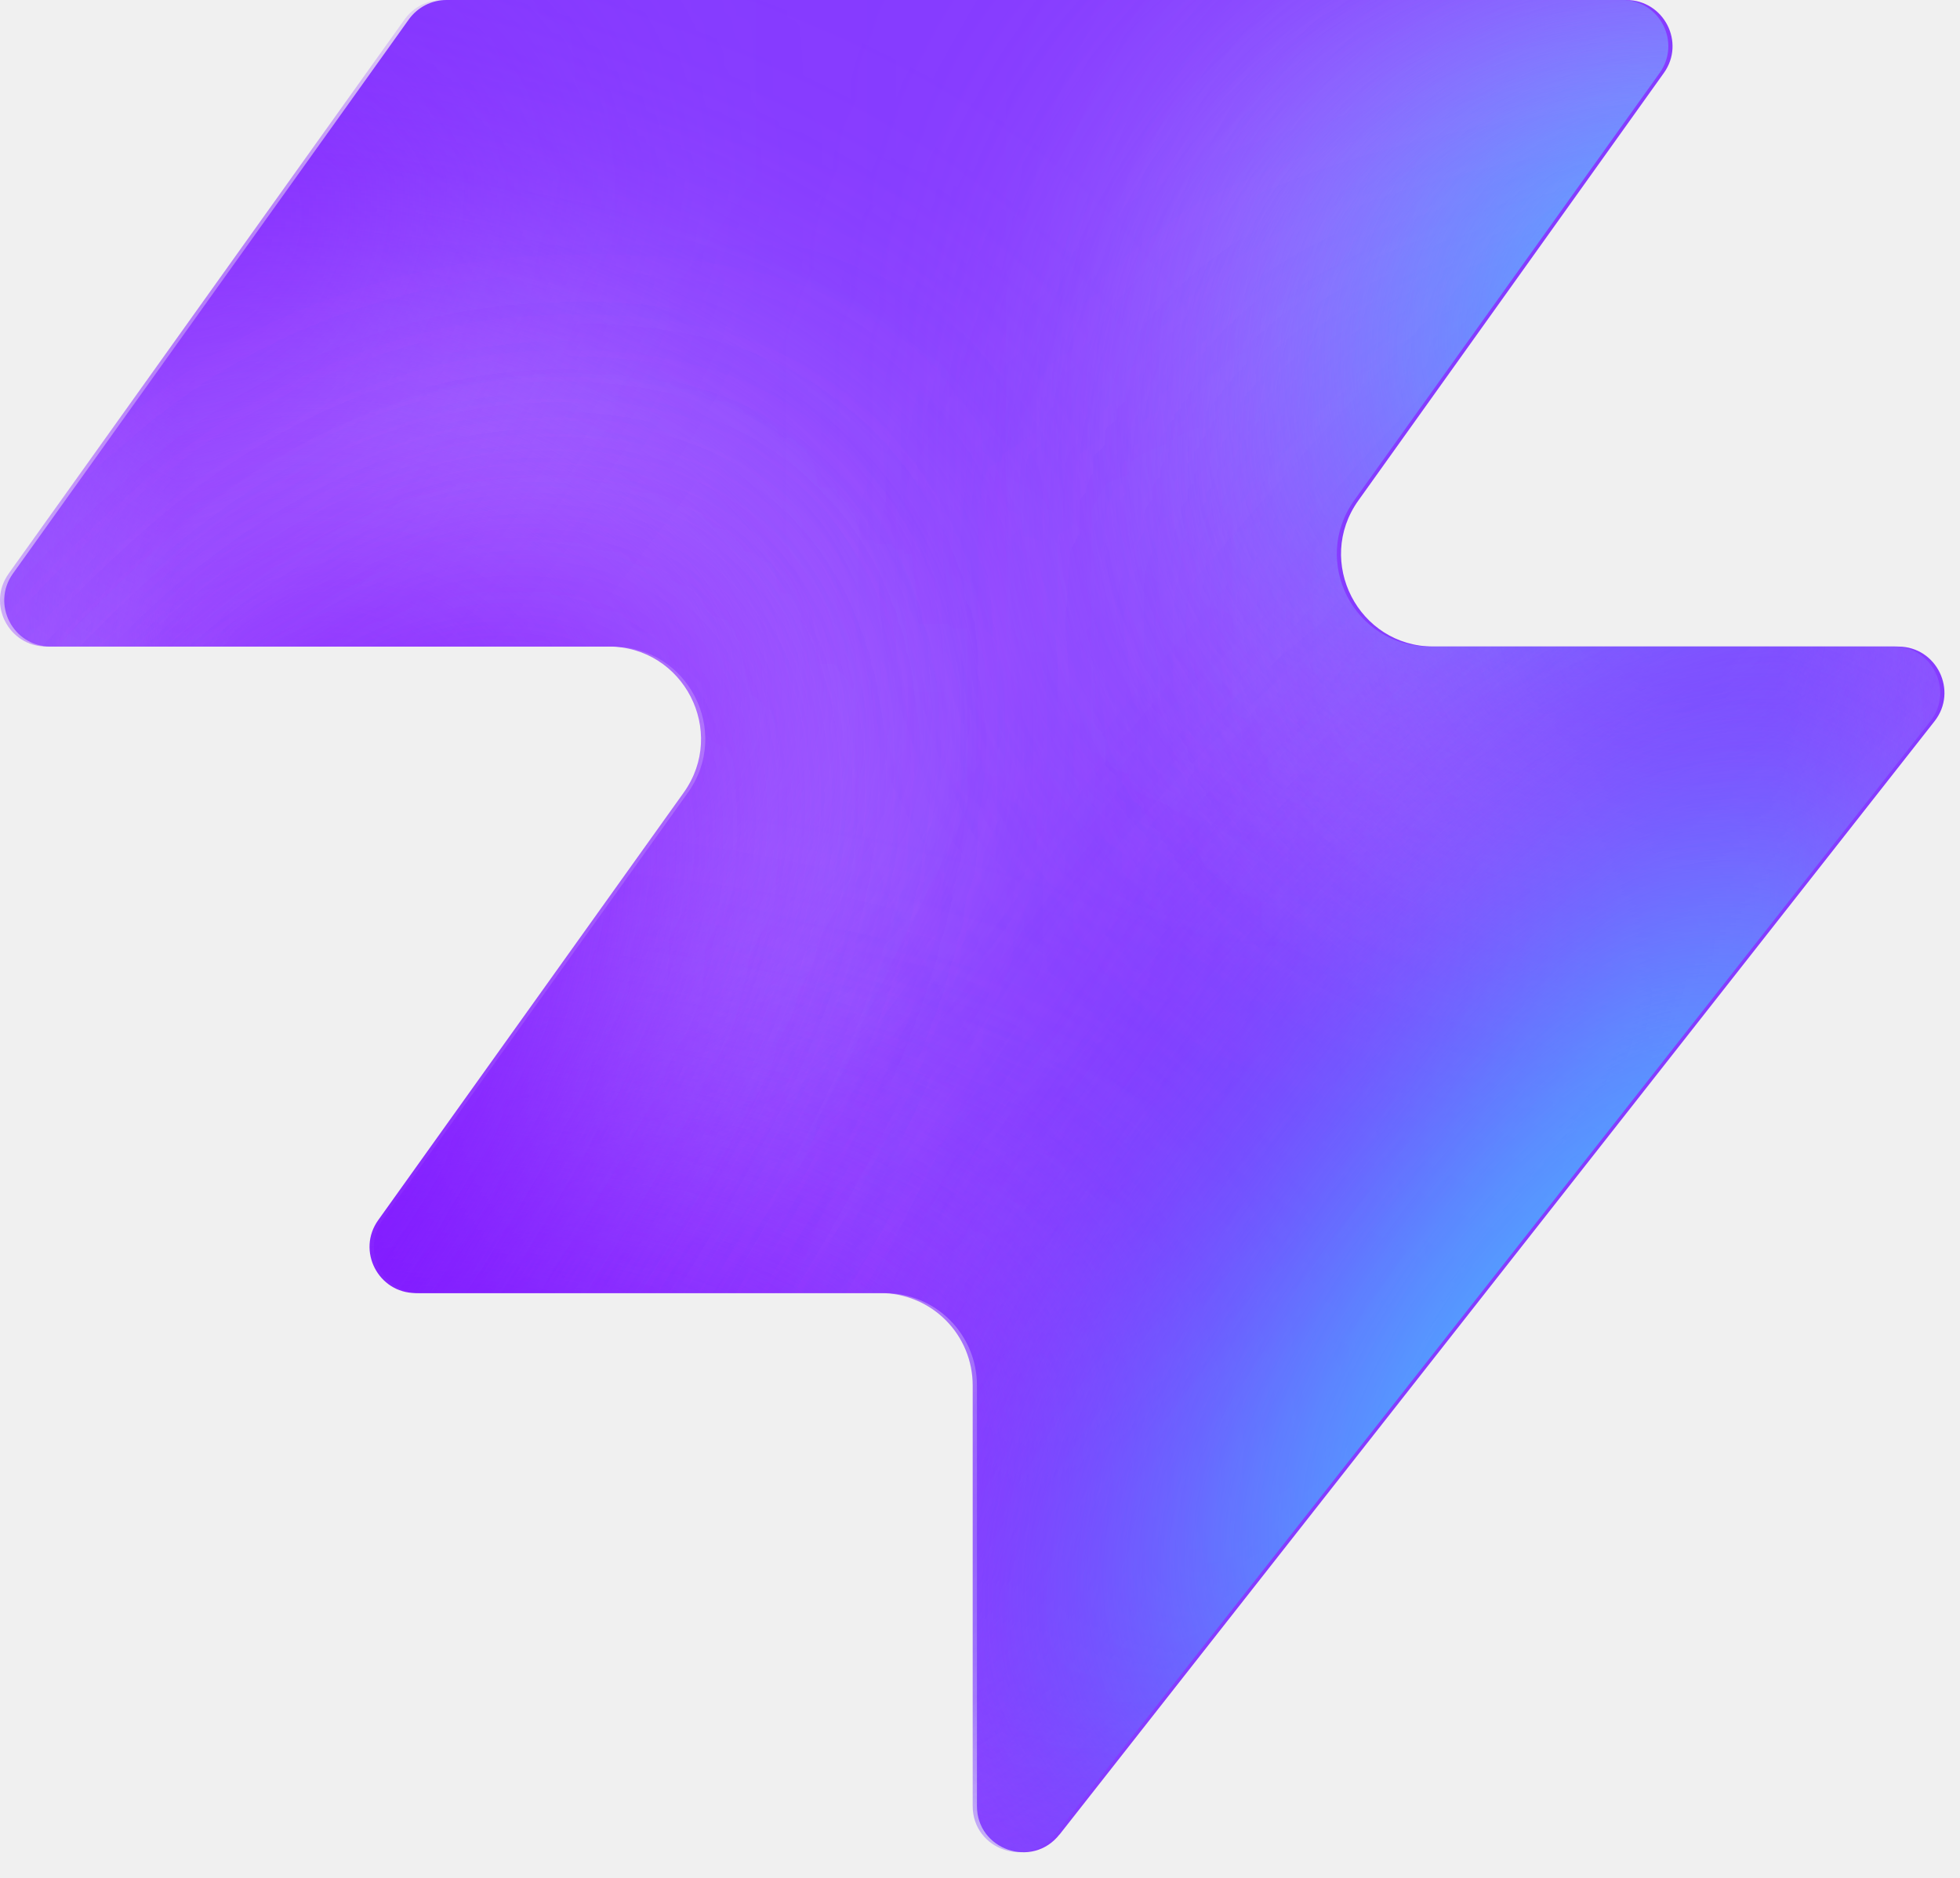
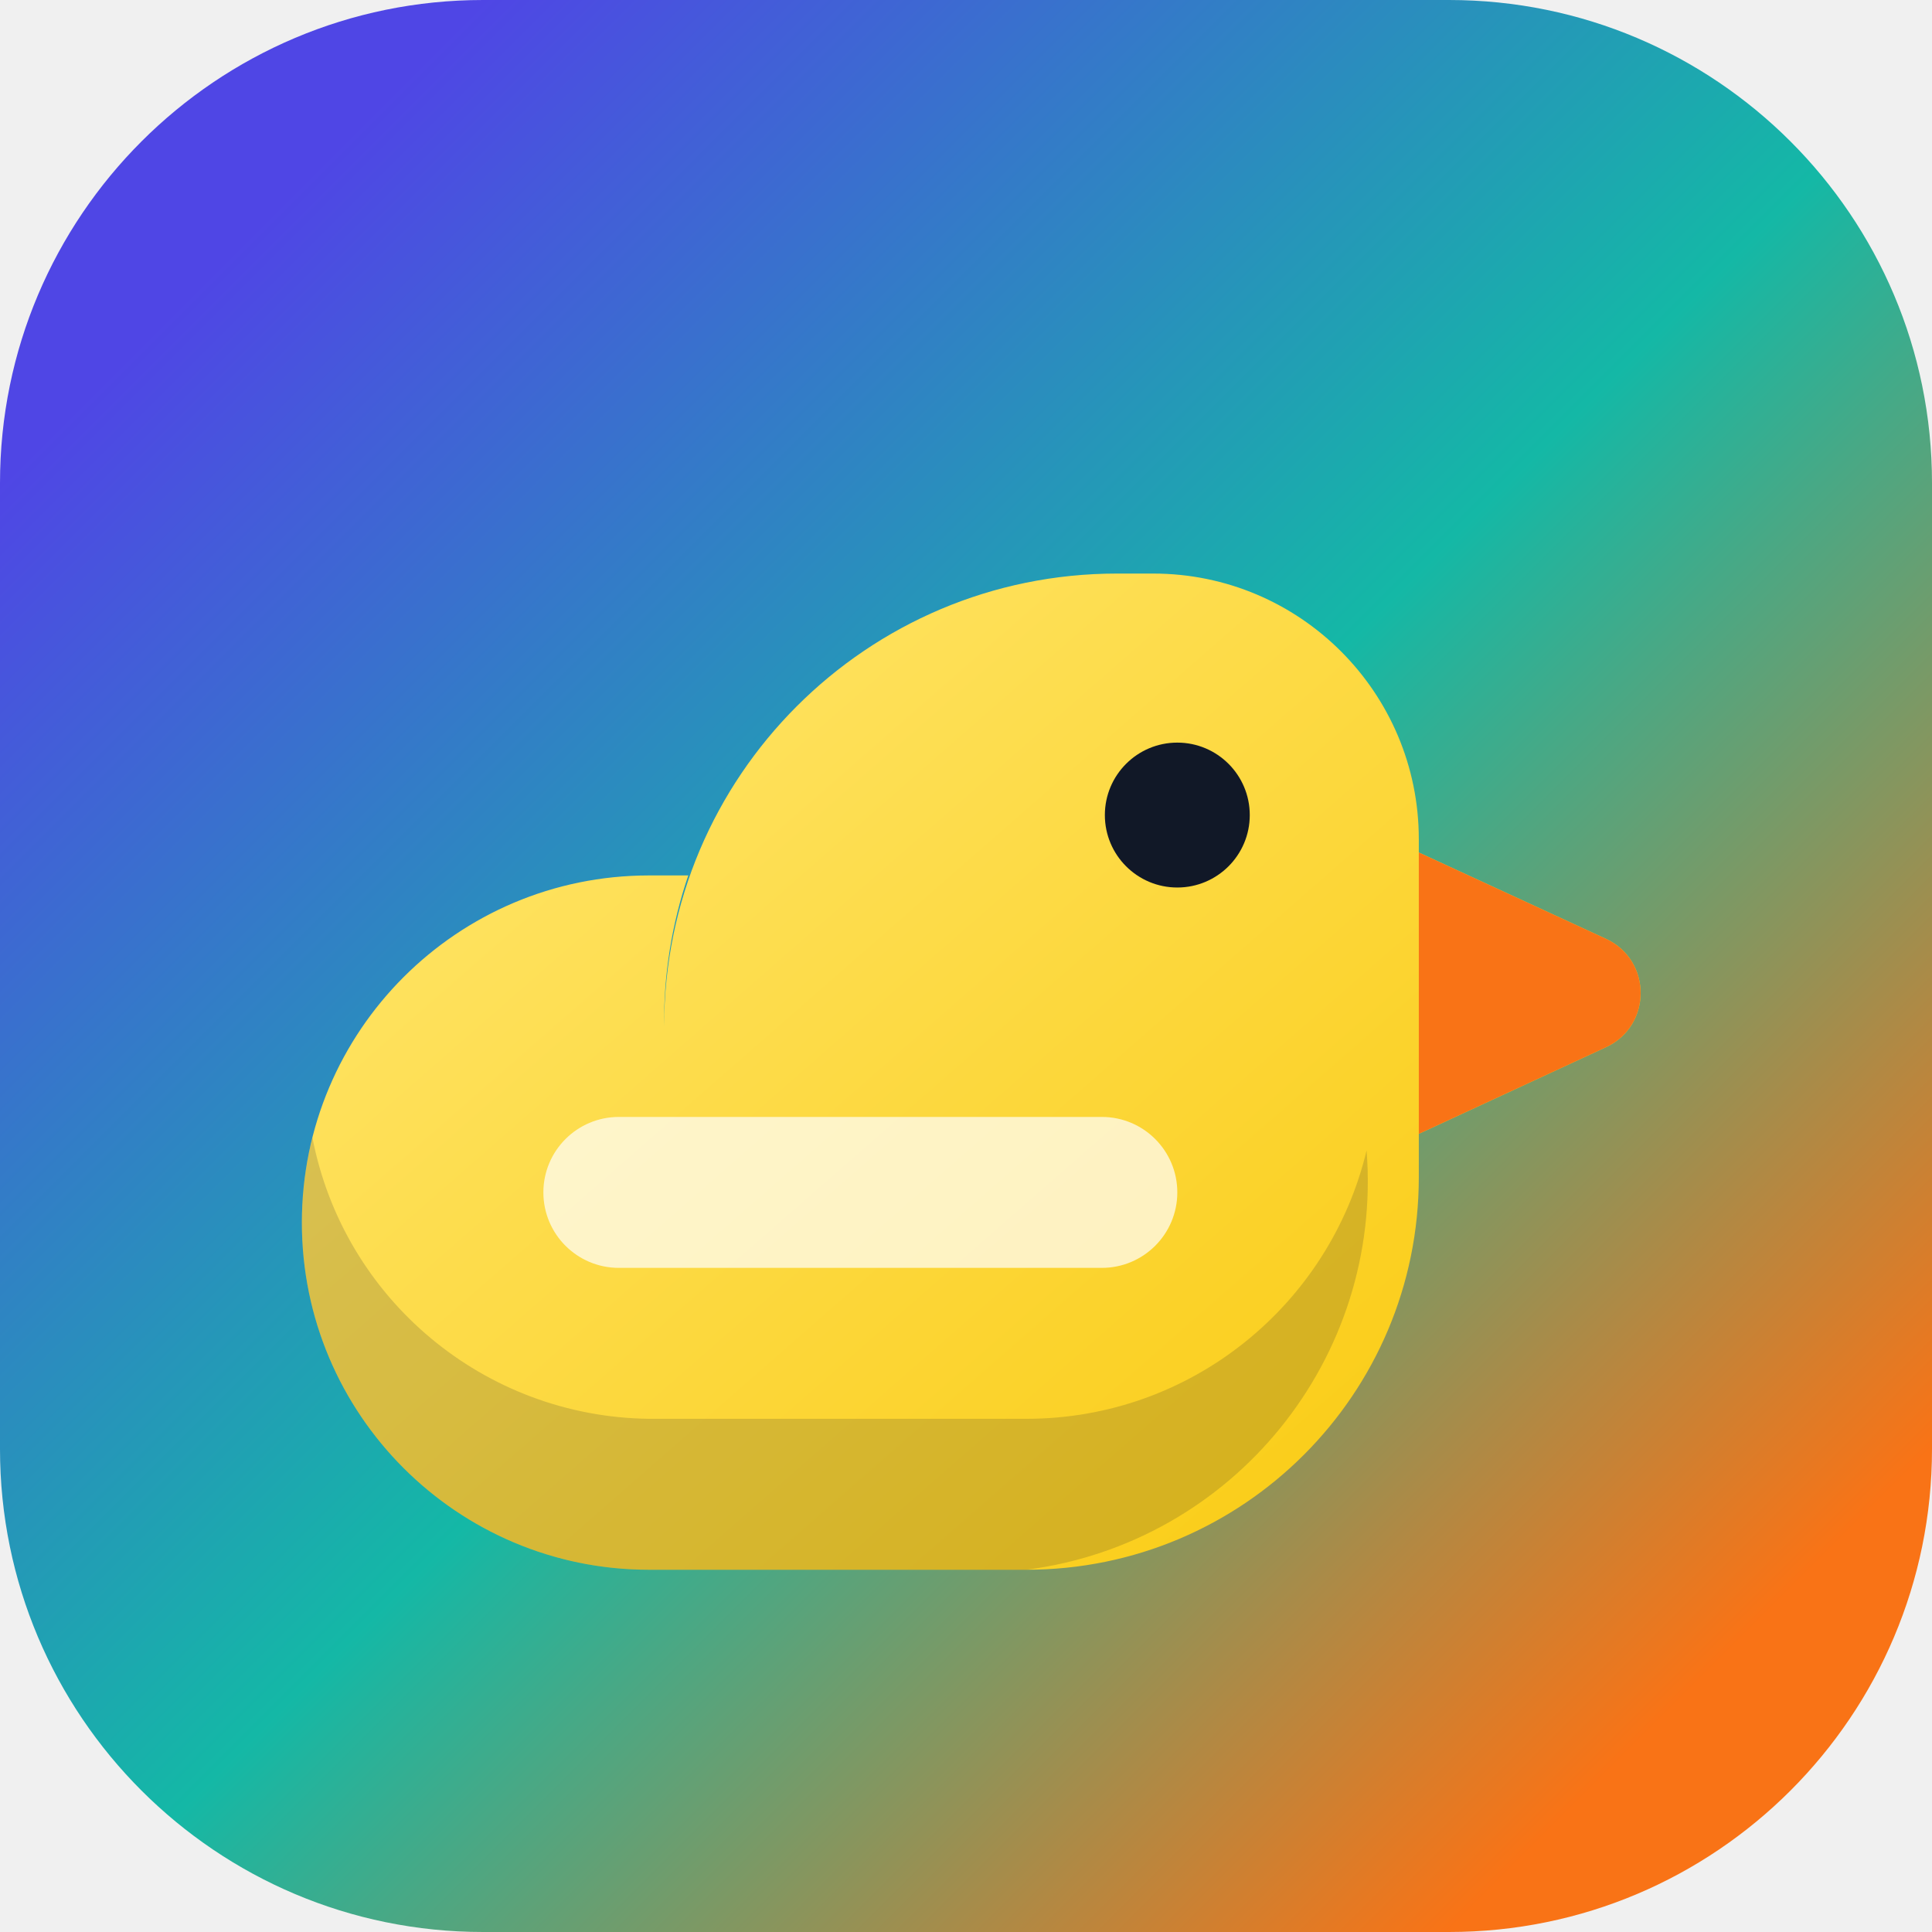
- <svg xmlns="http://www.w3.org/2000/svg" width="48" height="46" fill="none" viewBox="0 0 48 46">
-   <path fill="#863bff" d="M25.946 44.938c-.664.845-2.021.375-2.021-.698V33.937a2.26 2.26 0 0 0-2.262-2.262H10.287c-.92 0-1.456-1.04-.92-1.788l7.48-10.471c1.07-1.497 0-3.578-1.842-3.578H1.237c-.92 0-1.456-1.04-.92-1.788L10.013.474c.214-.297.556-.474.92-.474h28.894c.92 0 1.456 1.04.92 1.788l-7.48 10.471c-1.07 1.498 0 3.579 1.842 3.579h11.377c.943 0 1.473 1.088.89 1.83L25.947 44.94z" style="fill:#863bff;fill:color(display-p3 .525 .23 1);fill-opacity:1" />
-   <mask id="a" width="48" height="46" x="0" y="0" maskUnits="userSpaceOnUse" style="mask-type:alpha">
-     <path fill="#000" d="M25.842 44.938c-.664.844-2.021.375-2.021-.698V33.937a2.26 2.26 0 0 0-2.262-2.262H10.183c-.92 0-1.456-1.04-.92-1.788l7.48-10.471c1.07-1.498 0-3.579-1.842-3.579H1.133c-.92 0-1.456-1.04-.92-1.787L9.91.473c.214-.297.556-.474.92-.474h28.894c.92 0 1.456 1.04.92 1.788l-7.48 10.471c-1.07 1.498 0 3.578 1.842 3.578h11.377c.943 0 1.473 1.088.89 1.832L25.843 44.94z" style="fill:#000;fill-opacity:1" />
-   </mask>
-   <g mask="url(#a)">
-     <g filter="url(#b)">
-       <ellipse cx="5.508" cy="14.704" fill="#ede6ff" rx="5.508" ry="14.704" style="fill:#ede6ff;fill:color(display-p3 .927 .903 1);fill-opacity:1" transform="matrix(.00324 1 1 -.00324 -4.47 31.516)" />
-     </g>
-     <g filter="url(#c)">
-       <ellipse cx="10.399" cy="29.851" fill="#ede6ff" rx="10.399" ry="29.851" style="fill:#ede6ff;fill:color(display-p3 .927 .903 1);fill-opacity:1" transform="matrix(.00324 1 1 -.00324 -39.328 7.883)" />
-     </g>
-     <g filter="url(#d)">
-       <ellipse cx="5.508" cy="30.487" fill="#7e14ff" rx="5.508" ry="30.487" style="fill:#7e14ff;fill:color(display-p3 .492 .077 1);fill-opacity:1" transform="rotate(89.814 -25.913 -14.639)scale(1 -1)" />
-     </g>
-     <g filter="url(#e)">
-       <ellipse cx="5.508" cy="30.599" fill="#7e14ff" rx="5.508" ry="30.599" style="fill:#7e14ff;fill:color(display-p3 .492 .077 1);fill-opacity:1" transform="rotate(89.814 -32.644 -3.334)scale(1 -1)" />
-     </g>
-     <g filter="url(#f)">
-       <ellipse cx="5.508" cy="30.599" fill="#7e14ff" rx="5.508" ry="30.599" style="fill:#7e14ff;fill:color(display-p3 .492 .077 1);fill-opacity:1" transform="matrix(.00324 1 1 -.00324 -34.34 30.47)" />
-     </g>
-     <g filter="url(#g)">
-       <ellipse cx="14.072" cy="22.078" fill="#ede6ff" rx="14.072" ry="22.078" style="fill:#ede6ff;fill:color(display-p3 .927 .903 1);fill-opacity:1" transform="rotate(93.35 24.506 48.493)scale(-1 1)" />
-     </g>
-     <g filter="url(#h)">
-       <ellipse cx="3.47" cy="21.501" fill="#7e14ff" rx="3.47" ry="21.501" style="fill:#7e14ff;fill:color(display-p3 .492 .077 1);fill-opacity:1" transform="rotate(89.009 28.708 47.59)scale(-1 1)" />
-     </g>
-     <g filter="url(#i)">
-       <ellipse cx="3.47" cy="21.501" fill="#7e14ff" rx="3.47" ry="21.501" style="fill:#7e14ff;fill:color(display-p3 .492 .077 1);fill-opacity:1" transform="rotate(89.009 28.708 47.59)scale(-1 1)" />
-     </g>
-     <g filter="url(#j)">
-       <ellipse cx=".387" cy="8.972" fill="#7e14ff" rx="4.407" ry="29.108" style="fill:#7e14ff;fill:color(display-p3 .492 .077 1);fill-opacity:1" transform="rotate(39.51 .387 8.972)" />
-     </g>
-     <g filter="url(#k)">
-       <ellipse cx="47.523" cy="-6.092" fill="#7e14ff" rx="4.407" ry="29.108" style="fill:#7e14ff;fill:color(display-p3 .492 .077 1);fill-opacity:1" transform="rotate(37.892 47.523 -6.092)" />
-     </g>
-     <g filter="url(#l)">
-       <ellipse cx="41.412" cy="6.333" fill="#47bfff" rx="5.971" ry="9.665" style="fill:#47bfff;fill:color(display-p3 .28 .748 1);fill-opacity:1" transform="rotate(37.892 41.412 6.333)" />
-     </g>
-     <g filter="url(#m)">
-       <ellipse cx="-1.879" cy="38.332" fill="#7e14ff" rx="4.407" ry="29.108" style="fill:#7e14ff;fill:color(display-p3 .492 .077 1);fill-opacity:1" transform="rotate(37.892 -1.88 38.332)" />
-     </g>
-     <g filter="url(#n)">
-       <ellipse cx="-1.879" cy="38.332" fill="#7e14ff" rx="4.407" ry="29.108" style="fill:#7e14ff;fill:color(display-p3 .492 .077 1);fill-opacity:1" transform="rotate(37.892 -1.88 38.332)" />
-     </g>
-     <g filter="url(#o)">
-       <ellipse cx="35.651" cy="29.907" fill="#7e14ff" rx="4.407" ry="29.108" style="fill:#7e14ff;fill:color(display-p3 .492 .077 1);fill-opacity:1" transform="rotate(37.892 35.651 29.907)" />
-     </g>
-     <g filter="url(#p)">
-       <ellipse cx="38.418" cy="32.4" fill="#47bfff" rx="5.971" ry="15.297" style="fill:#47bfff;fill:color(display-p3 .28 .748 1);fill-opacity:1" transform="rotate(37.892 38.418 32.4)" />
-     </g>
-   </g>
+ <svg xmlns="http://www.w3.org/2000/svg" viewBox="0 0 64 64" role="img" aria-labelledby="title desc">
  <defs>
-     <filter id="b" width="60.045" height="41.654" x="-19.77" y="16.149" color-interpolation-filters="sRGB" filterUnits="userSpaceOnUse">
-       <feFlood flood-opacity="0" result="BackgroundImageFix" />
-       <feBlend in="SourceGraphic" in2="BackgroundImageFix" result="shape" />
-       <feGaussianBlur result="effect1_foregroundBlur_2002_17158" stdDeviation="7.659" />
-     </filter>
-     <filter id="c" width="90.34" height="51.437" x="-54.613" y="-7.533" color-interpolation-filters="sRGB" filterUnits="userSpaceOnUse">
-       <feFlood flood-opacity="0" result="BackgroundImageFix" />
-       <feBlend in="SourceGraphic" in2="BackgroundImageFix" result="shape" />
-       <feGaussianBlur result="effect1_foregroundBlur_2002_17158" stdDeviation="7.659" />
-     </filter>
-     <filter id="d" width="79.355" height="29.4" x="-49.64" y="2.03" color-interpolation-filters="sRGB" filterUnits="userSpaceOnUse">
-       <feFlood flood-opacity="0" result="BackgroundImageFix" />
-       <feBlend in="SourceGraphic" in2="BackgroundImageFix" result="shape" />
-       <feGaussianBlur result="effect1_foregroundBlur_2002_17158" stdDeviation="4.596" />
-     </filter>
-     <filter id="e" width="79.579" height="29.4" x="-45.045" y="20.029" color-interpolation-filters="sRGB" filterUnits="userSpaceOnUse">
-       <feFlood flood-opacity="0" result="BackgroundImageFix" />
-       <feBlend in="SourceGraphic" in2="BackgroundImageFix" result="shape" />
-       <feGaussianBlur result="effect1_foregroundBlur_2002_17158" stdDeviation="4.596" />
-     </filter>
-     <filter id="f" width="79.579" height="29.4" x="-43.513" y="21.178" color-interpolation-filters="sRGB" filterUnits="userSpaceOnUse">
-       <feFlood flood-opacity="0" result="BackgroundImageFix" />
-       <feBlend in="SourceGraphic" in2="BackgroundImageFix" result="shape" />
-       <feGaussianBlur result="effect1_foregroundBlur_2002_17158" stdDeviation="4.596" />
-     </filter>
-     <filter id="g" width="74.749" height="58.852" x="15.756" y="-17.901" color-interpolation-filters="sRGB" filterUnits="userSpaceOnUse">
-       <feFlood flood-opacity="0" result="BackgroundImageFix" />
-       <feBlend in="SourceGraphic" in2="BackgroundImageFix" result="shape" />
-       <feGaussianBlur result="effect1_foregroundBlur_2002_17158" stdDeviation="7.659" />
-     </filter>
-     <filter id="h" width="61.377" height="25.362" x="23.548" y="2.284" color-interpolation-filters="sRGB" filterUnits="userSpaceOnUse">
-       <feFlood flood-opacity="0" result="BackgroundImageFix" />
-       <feBlend in="SourceGraphic" in2="BackgroundImageFix" result="shape" />
-       <feGaussianBlur result="effect1_foregroundBlur_2002_17158" stdDeviation="4.596" />
-     </filter>
-     <filter id="i" width="61.377" height="25.362" x="23.548" y="2.284" color-interpolation-filters="sRGB" filterUnits="userSpaceOnUse">
-       <feFlood flood-opacity="0" result="BackgroundImageFix" />
-       <feBlend in="SourceGraphic" in2="BackgroundImageFix" result="shape" />
-       <feGaussianBlur result="effect1_foregroundBlur_2002_17158" stdDeviation="4.596" />
-     </filter>
-     <filter id="j" width="56.045" height="63.649" x="-27.636" y="-22.853" color-interpolation-filters="sRGB" filterUnits="userSpaceOnUse">
-       <feFlood flood-opacity="0" result="BackgroundImageFix" />
-       <feBlend in="SourceGraphic" in2="BackgroundImageFix" result="shape" />
-       <feGaussianBlur result="effect1_foregroundBlur_2002_17158" stdDeviation="4.596" />
-     </filter>
-     <filter id="k" width="54.814" height="64.646" x="20.116" y="-38.415" color-interpolation-filters="sRGB" filterUnits="userSpaceOnUse">
-       <feFlood flood-opacity="0" result="BackgroundImageFix" />
-       <feBlend in="SourceGraphic" in2="BackgroundImageFix" result="shape" />
-       <feGaussianBlur result="effect1_foregroundBlur_2002_17158" stdDeviation="4.596" />
-     </filter>
-     <filter id="l" width="33.541" height="35.313" x="24.641" y="-11.323" color-interpolation-filters="sRGB" filterUnits="userSpaceOnUse">
-       <feFlood flood-opacity="0" result="BackgroundImageFix" />
-       <feBlend in="SourceGraphic" in2="BackgroundImageFix" result="shape" />
-       <feGaussianBlur result="effect1_foregroundBlur_2002_17158" stdDeviation="4.596" />
-     </filter>
-     <filter id="m" width="54.814" height="64.646" x="-29.286" y="6.009" color-interpolation-filters="sRGB" filterUnits="userSpaceOnUse">
-       <feFlood flood-opacity="0" result="BackgroundImageFix" />
-       <feBlend in="SourceGraphic" in2="BackgroundImageFix" result="shape" />
-       <feGaussianBlur result="effect1_foregroundBlur_2002_17158" stdDeviation="4.596" />
-     </filter>
-     <filter id="n" width="54.814" height="64.646" x="-29.286" y="6.009" color-interpolation-filters="sRGB" filterUnits="userSpaceOnUse">
-       <feFlood flood-opacity="0" result="BackgroundImageFix" />
-       <feBlend in="SourceGraphic" in2="BackgroundImageFix" result="shape" />
-       <feGaussianBlur result="effect1_foregroundBlur_2002_17158" stdDeviation="4.596" />
-     </filter>
-     <filter id="o" width="54.814" height="64.646" x="8.244" y="-2.416" color-interpolation-filters="sRGB" filterUnits="userSpaceOnUse">
-       <feFlood flood-opacity="0" result="BackgroundImageFix" />
-       <feBlend in="SourceGraphic" in2="BackgroundImageFix" result="shape" />
-       <feGaussianBlur result="effect1_foregroundBlur_2002_17158" stdDeviation="4.596" />
-     </filter>
-     <filter id="p" width="39.409" height="43.623" x="18.713" y="10.588" color-interpolation-filters="sRGB" filterUnits="userSpaceOnUse">
-       <feFlood flood-opacity="0" result="BackgroundImageFix" />
-       <feBlend in="SourceGraphic" in2="BackgroundImageFix" result="shape" />
-       <feGaussianBlur result="effect1_foregroundBlur_2002_17158" stdDeviation="4.596" />
-     </filter>
+     <linearGradient id="bg" x1="8" y1="8" x2="56" y2="56" gradientUnits="userSpaceOnUse">
+       <stop stop-color="#4F46E5" />
+       <stop offset="0.52" stop-color="#14B8A6" />
+       <stop offset="1" stop-color="#F97316" />
+     </linearGradient>
+     <linearGradient id="body" x1="18" y1="18" x2="46" y2="50" gradientUnits="userSpaceOnUse">
+       <stop stop-color="#FFE66D" />
+       <stop offset="1" stop-color="#FACC15" />
+     </linearGradient>
  </defs>
+   <rect width="64" height="64" rx="16" fill="url(#bg)" />
+   <path fill="url(#body)" d="M22 34c0-8.28 6.72-15 15-15h1.2c4.86 0 8.8 3.94 8.8 8.8v.44l6.2 2.86c1.53.71 1.53 2.88 0 3.59L47 37.56V39c0 7.18-5.82 13-13 13H21.5C15.15 52 10 46.85 10 40.5S15.15 29 21.5 29h1.3A14.98 14.98 0 0 0 22 34Z" />
+   <path fill="#F97316" d="M47 28.24v9.32l6.2-2.87c1.53-.71 1.53-2.88 0-3.59L47 28.24Z" />
+   <circle cx="39" cy="27" r="2.4" fill="#111827" />
+   <path fill="#fff" fill-opacity=".7" d="M18 39.5c0-1.38 1.12-2.5 2.5-2.5h16a2.5 2.5 0 0 1 0 5h-16a2.5 2.5 0 0 1-2.5-2.5Z" />
+   <path fill="#111827" fill-opacity=".16" d="M21.5 47H34c5.47 0 10.05-3.79 11.27-8.89A12.98 12.98 0 0 1 34 52H21.5C15.15 52 10 46.85 10 40.5c0-.97.12-1.91.35-2.81A11.5 11.5 0 0 0 21.5 47Z" />
</svg>
